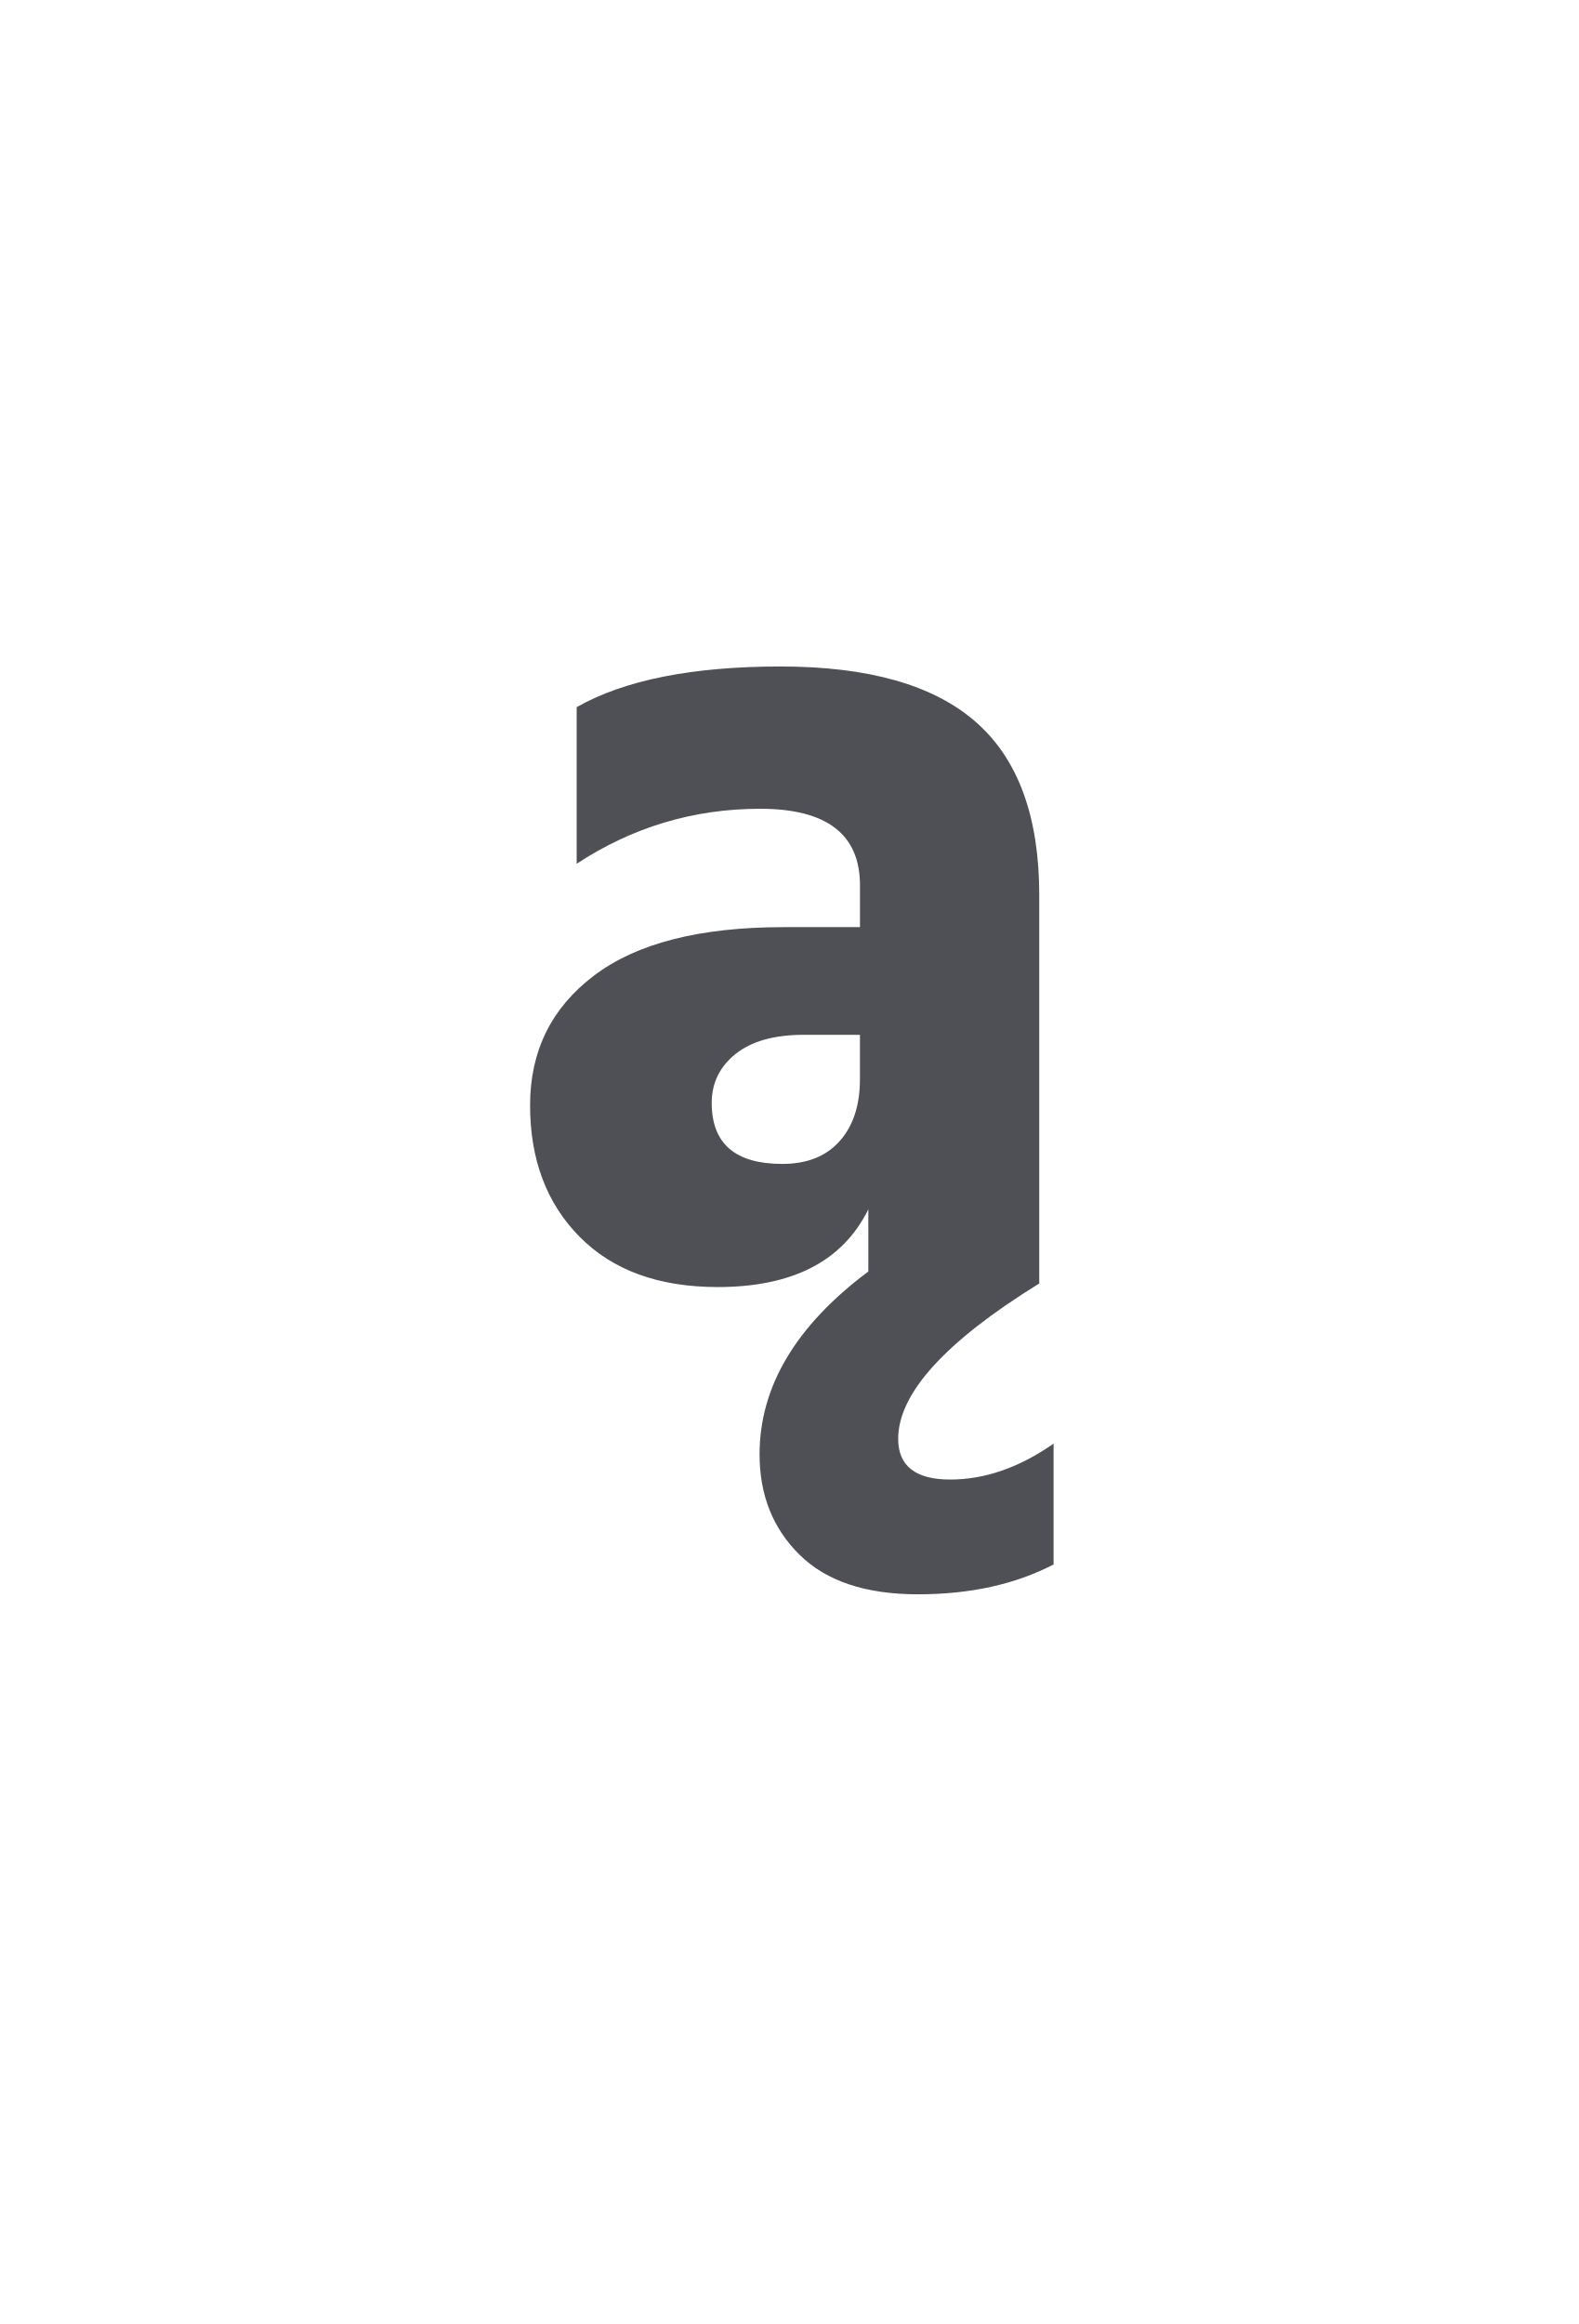
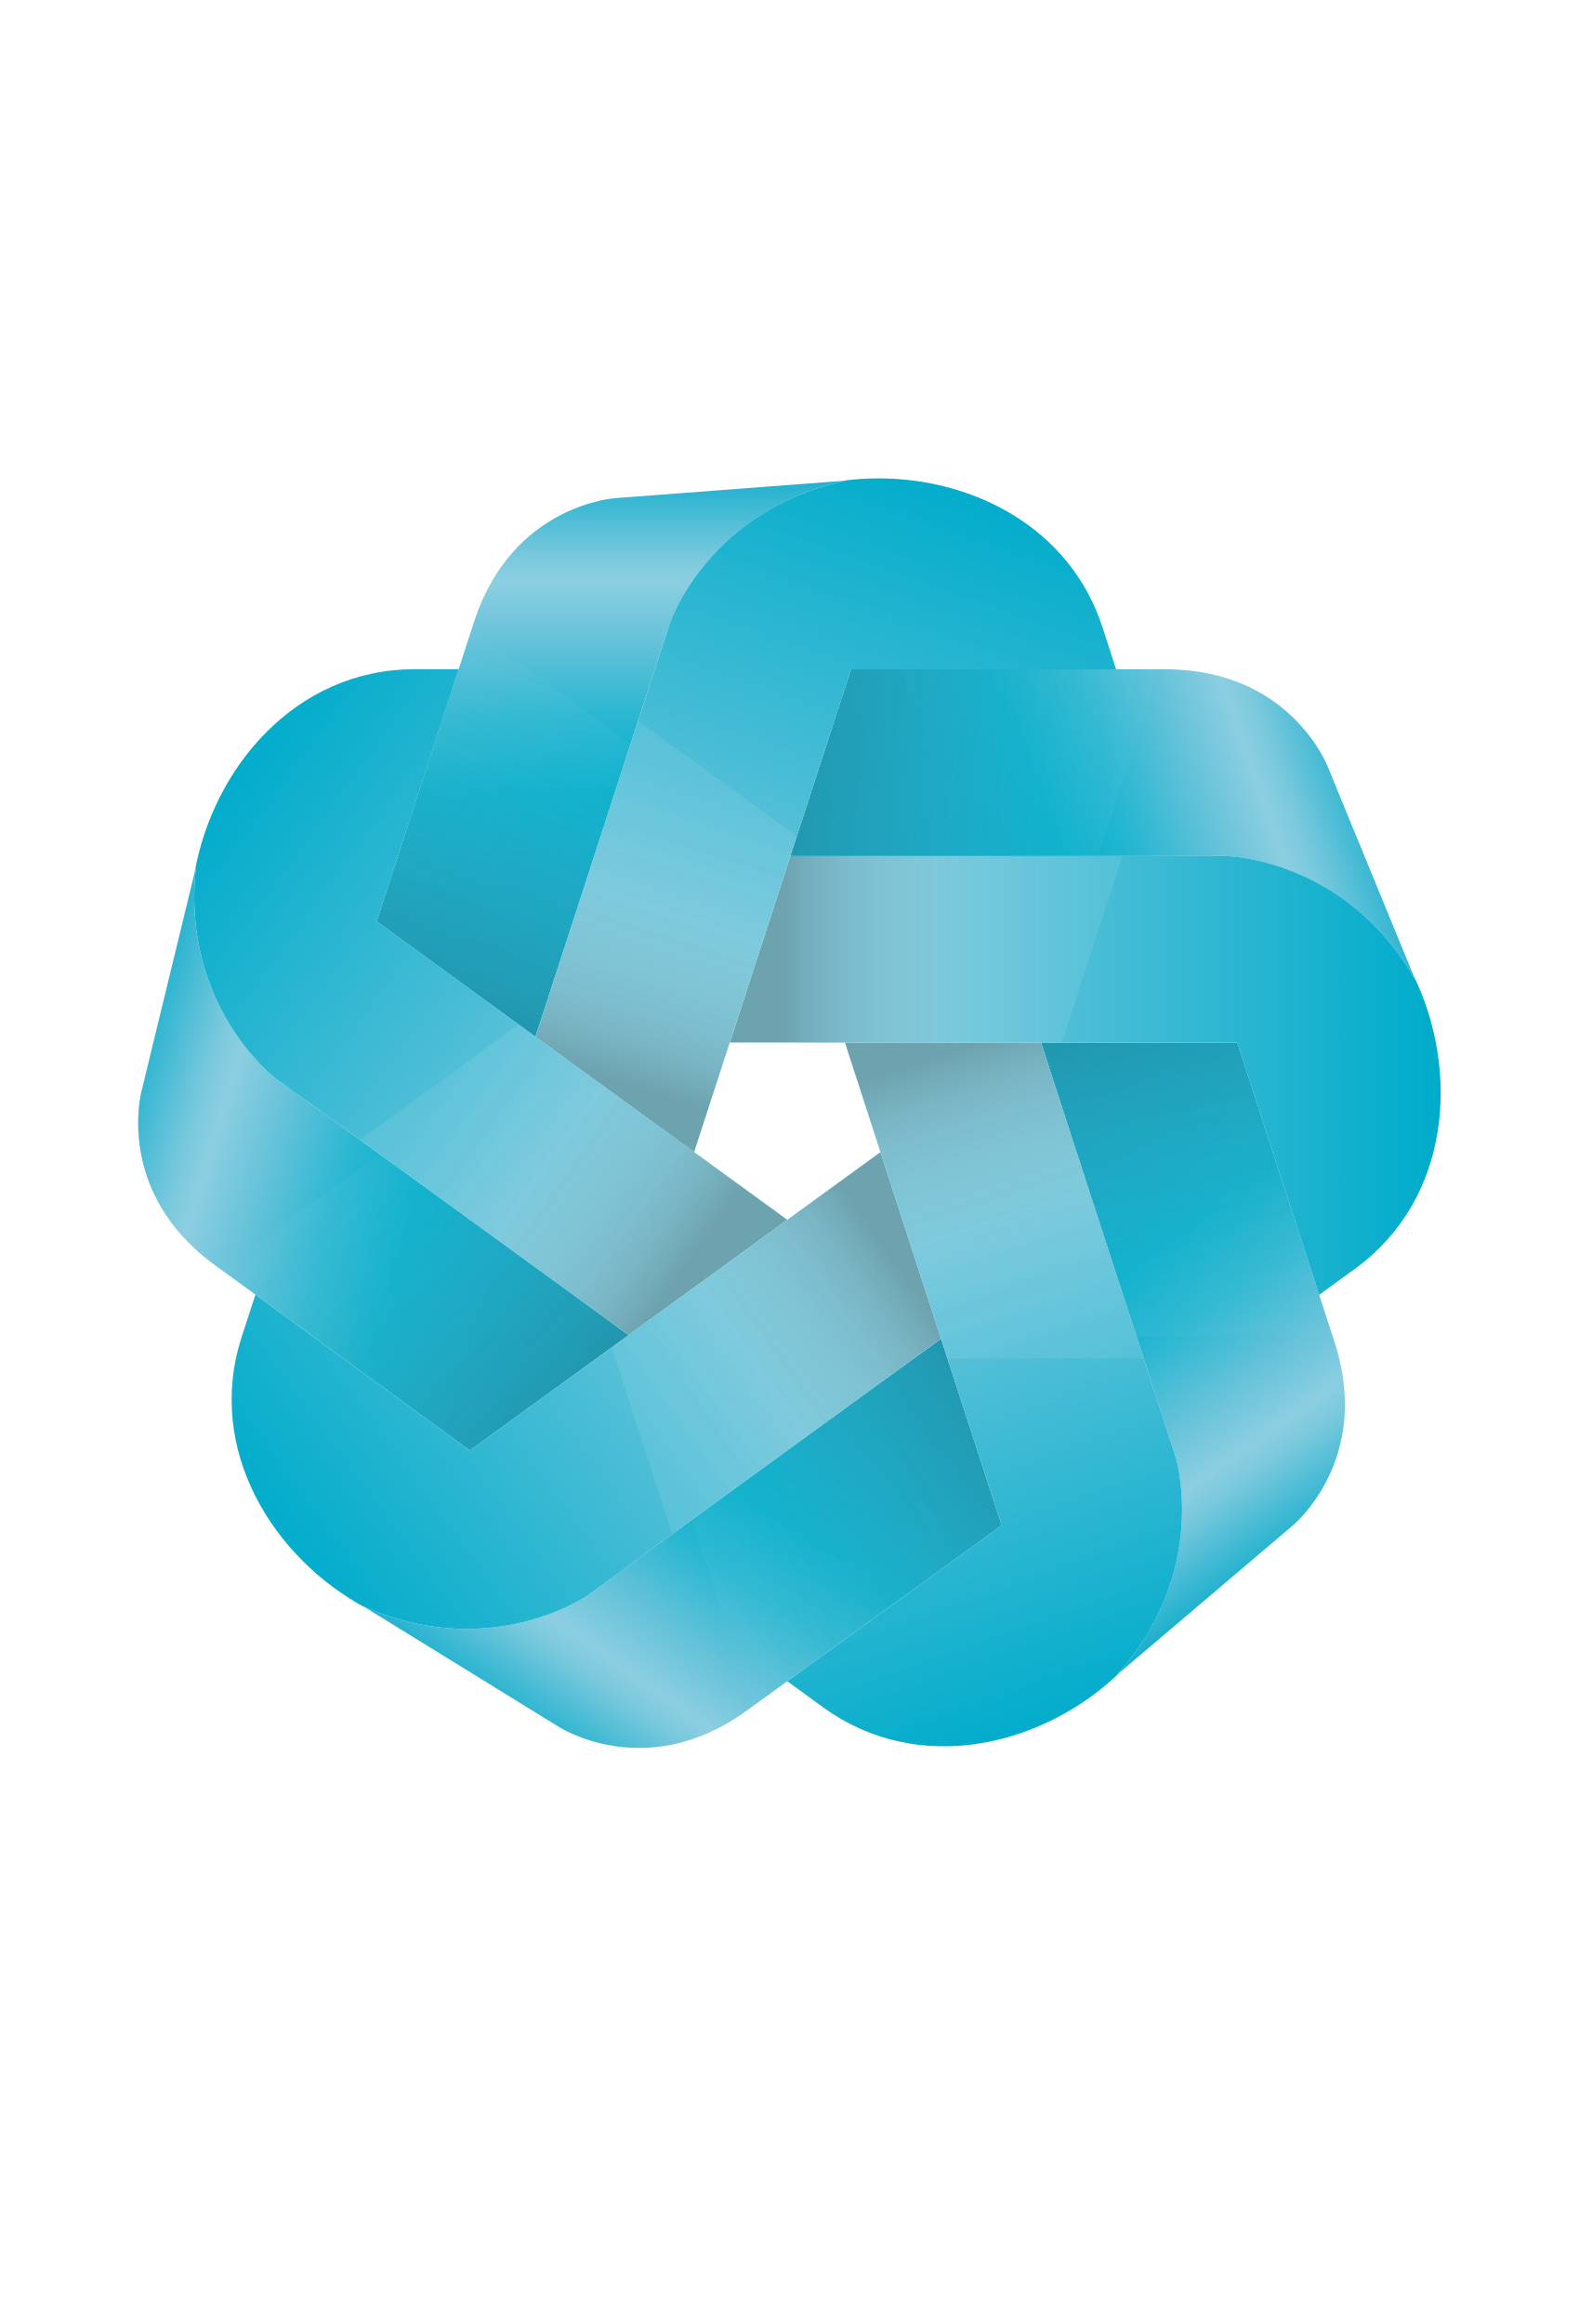
- <svg xmlns="http://www.w3.org/2000/svg" version="1.1" id="Layer_1" x="0px" y="0px" width="46.491px" height="68.421px" viewBox="0 0 46.491 68.421" enable-background="new 0 0 46.491 68.421" xml:space="preserve">
+ <svg xmlns="http://www.w3.org/2000/svg" xmlns:xlink="http://www.w3.org/1999/xlink" version="1.0" id="Layer_1" x="0px" y="0px" width="46.492px" height="68.421px" viewBox="0 0 46.492 68.421" enable-background="new 0 0 46.492 68.421" xml:space="preserve">
  <g>
-     <path vector-effect="none" fill="#4E5055" d="M30.604,26.347v11.44c-2.77,1.712-4.154,3.237-4.154,4.575c0,0.797,0.512,1.197,1.531,1.197   c1.021,0,2.037-0.352,3.045-1.057v3.557c-1.125,0.586-2.457,0.879-3.994,0.879s-2.699-0.387-3.484-1.162   c-0.787-0.773-1.18-1.76-1.18-2.957c0-1.994,1.066-3.789,3.203-5.385v-1.83c-0.752,1.525-2.23,2.288-4.436,2.288   c-1.736,0-3.092-0.493-4.066-1.479c-0.973-0.985-1.459-2.276-1.459-3.872c0-1.596,0.627-2.869,1.883-3.819   c1.254-0.951,3.115-1.426,5.578-1.426h2.254v-1.232c0-1.501-0.98-2.253-2.939-2.253s-3.762,0.54-5.404,1.619v-4.611   c1.408-0.798,3.408-1.197,6.002-1.197s4.512,0.545,5.756,1.637S30.604,24.048,30.604,26.347z M25.325,30.466H23.67   c-0.869,0-1.537,0.188-2.008,0.563c-0.469,0.375-0.703,0.857-0.703,1.443c0,1.196,0.691,1.795,2.076,1.795   c0.729,0,1.291-0.223,1.689-0.669c0.4-0.445,0.6-1.055,0.6-1.83V30.466z" />
+     <g>
+       <defs>
+         <path id="SVGID_1_" d="M18.153,14.663c0,0-3.061,0.159-4.193,3.643l-2.866,8.821l4.675,3.397l3.97-12.218     c0,0,1.154-3.322,5.19-4.157L18.153,14.663z" />
+       </defs>
+       <clipPath id="SVGID_2_">
+         <use xlink:href="#SVGID_1_" overflow="visible" />
+       </clipPath>
+       <linearGradient id="SVGID_3_" gradientUnits="userSpaceOnUse" x1="-666.622" y1="415.427" x2="-666.409" y2="415.427" gradientTransform="matrix(-0.5097 -85.2859 -85.2859 0.5097 35108.398 -57034.816)">
+         <stop offset="0" style="stop-color:#00A5C7" />
+         <stop offset="0.14" style="stop-color:#00A6C8" />
+         <stop offset="0.269" style="stop-color:#00A9CA" />
+         <stop offset="0.395" style="stop-color:#00AFCD" />
+         <stop offset="0.518" style="stop-color:#2AB7D2" />
+         <stop offset="0.639" style="stop-color:#64C2D9" />
+         <stop offset="0.736" style="stop-color:#8CCEE1" />
+         <stop offset="0.774" style="stop-color:#7BC9DD" />
+         <stop offset="0.846" style="stop-color:#47BBD5" />
+         <stop offset="0.944" style="stop-color:#00A9C9" />
+         <stop offset="1" style="stop-color:#009FC2" />
+       </linearGradient>
+       <polygon clip-path="url(#SVGID_2_)" fill="url(#SVGID_3_)" points="11.095,30.607 10.997,14.149 24.928,14.066 25.028,30.524       " />
+     </g>
+     <g>
+       <g opacity="0.3">
+         <g>
+           <defs>
+             <rect id="SVGID_4_" x="11.095" y="18.494" width="7.478" height="12.029" />
+           </defs>
+           <clipPath id="SVGID_5_">
+             <use xlink:href="#SVGID_4_" overflow="visible" />
+           </clipPath>
+           <g clip-path="url(#SVGID_5_)">
+             <defs>
+               <polygon id="SVGID_6_" points="18.573,21.89 15.767,30.523 11.095,27.127 13.9,18.494       " />
+             </defs>
+             <clipPath id="SVGID_7_">
+               <use xlink:href="#SVGID_6_" overflow="visible" />
+             </clipPath>
+             <defs>
+               <filter id="Adobe_OpacityMaskFilter" filterUnits="userSpaceOnUse" x="6.768" y="15.804" width="16.131" height="17.409">
+                 <feColorMatrix type="matrix" values="1 0 0 0 0  0 1 0 0 0  0 0 1 0 0  0 0 0 1 0" />
+               </filter>
+             </defs>
+             <mask maskUnits="userSpaceOnUse" x="6.768" y="15.804" width="16.131" height="17.409" id="SVGID_8_">
+               <g filter="url(#Adobe_OpacityMaskFilter)">
+                 <linearGradient id="SVGID_9_" gradientUnits="userSpaceOnUse" x1="-662.64" y1="411.689" x2="-662.426" y2="411.689" gradientTransform="matrix(20.4198 -48.1086 -48.1086 -20.4198 33349.418 -23442.51)">
+                   <stop offset="0" style="stop-color:#FFFFFF" />
+                   <stop offset="0.614" style="stop-color:#606060" />
+                   <stop offset="1" style="stop-color:#000000" />
+                 </linearGradient>
+                 <polygon clip-path="url(#SVGID_7_)" fill="url(#SVGID_9_)" points="6.768,28.687 12.236,15.804 22.899,20.331 17.431,33.213                 " />
+               </g>
+             </mask>
+             <linearGradient id="SVGID_10_" gradientUnits="userSpaceOnUse" x1="-662.64" y1="411.689" x2="-662.426" y2="411.689" gradientTransform="matrix(20.4198 -48.1086 -48.1086 -20.4198 33349.418 -23442.51)">
+               <stop offset="0" style="stop-color:#6F6F6E" />
+               <stop offset="0.34" style="stop-color:#A1A1A1" />
+               <stop offset="1" style="stop-color:#FFFFFF" />
+             </linearGradient>
+             <polygon clip-path="url(#SVGID_7_)" mask="url(#SVGID_8_)" fill="url(#SVGID_10_)" points="6.768,28.687 12.236,15.804        22.899,20.331 17.431,33.213      " />
+           </g>
+         </g>
+       </g>
+     </g>
+     <g>
+       <defs>
+         <path id="SVGID_11_" d="M4.164,32.139c0,0-0.793,2.96,2.169,5.112l7.504,5.451l4.675-3.396L8.119,31.755     c0,0-2.803-2.125-2.35-6.22L4.164,32.139z" />
+       </defs>
+       <clipPath id="SVGID_12_">
+         <use xlink:href="#SVGID_11_" overflow="visible" />
+       </clipPath>
+       <linearGradient id="SVGID_13_" gradientUnits="userSpaceOnUse" x1="-672.214" y1="419.851" x2="-672.001" y2="419.851" gradientTransform="matrix(-81.2692 -25.87 -25.87 81.2692 -43749.648 -51474.445)">
+         <stop offset="0" style="stop-color:#00A5C7" />
+         <stop offset="0.14" style="stop-color:#00A6C8" />
+         <stop offset="0.269" style="stop-color:#00A9CA" />
+         <stop offset="0.395" style="stop-color:#00AFCD" />
+         <stop offset="0.518" style="stop-color:#2AB7D2" />
+         <stop offset="0.639" style="stop-color:#64C2D9" />
+         <stop offset="0.736" style="stop-color:#8CCEE1" />
+         <stop offset="0.774" style="stop-color:#7BC9DD" />
+         <stop offset="0.846" style="stop-color:#47BBD5" />
+         <stop offset="0.944" style="stop-color:#00A9C9" />
+         <stop offset="1" style="stop-color:#009FC2" />
+       </linearGradient>
+       <polygon clip-path="url(#SVGID_12_)" fill="url(#SVGID_13_)" points="17.119,47.08 -1.592,41.125 4.763,21.159 23.475,27.115       " />
+     </g>
+     <g>
+       <g opacity="0.3">
+         <g>
+           <defs>
+             <rect id="SVGID_14_" x="6.493" y="33.973" width="12.018" height="8.73" />
+           </defs>
+           <clipPath id="SVGID_15_">
+             <use xlink:href="#SVGID_14_" overflow="visible" />
+           </clipPath>
+           <g clip-path="url(#SVGID_15_)">
+             <defs>
+               <polygon id="SVGID_16_" points="11.167,33.973 18.511,39.309 13.837,42.703 6.493,37.368       " />
+             </defs>
+             <clipPath id="SVGID_17_">
+               <use xlink:href="#SVGID_16_" overflow="visible" />
+             </clipPath>
+             <defs>
+               <filter id="Adobe_OpacityMaskFilter_1_" filterUnits="userSpaceOnUse" x="2.17" y="28.023" width="20.664" height="20.631">
+                 <feColorMatrix type="matrix" values="1 0 0 0 0  0 1 0 0 0  0 0 1 0 0  0 0 0 1 0" />
+               </filter>
+             </defs>
+             <mask maskUnits="userSpaceOnUse" x="2.17" y="28.023" width="20.664" height="20.631" id="SVGID_18_">
+               <g filter="url(#Adobe_OpacityMaskFilter_1_)">
+                 <linearGradient id="SVGID_19_" gradientUnits="userSpaceOnUse" x1="-673.883" y1="414.707" x2="-673.67" y2="414.707" gradientTransform="matrix(-39.444 -34.2867 -34.2867 39.444 -12345.018 -39420.945)">
+                   <stop offset="0" style="stop-color:#FFFFFF" />
+                   <stop offset="0.614" style="stop-color:#606060" />
+                   <stop offset="1" style="stop-color:#000000" />
+                 </linearGradient>
+                 <polygon clip-path="url(#SVGID_17_)" fill="url(#SVGID_19_)" points="13.337,48.654 2.17,38.947 11.665,28.023 22.833,37.73                 " />
+               </g>
+             </mask>
+             <linearGradient id="SVGID_20_" gradientUnits="userSpaceOnUse" x1="-673.884" y1="414.706" x2="-673.67" y2="414.706" gradientTransform="matrix(-39.444 -34.2868 -34.2868 39.444 -12345.018 -39420.953)">
+               <stop offset="0" style="stop-color:#6F6F6E" />
+               <stop offset="0.34" style="stop-color:#A1A1A1" />
+               <stop offset="1" style="stop-color:#FFFFFF" />
+             </linearGradient>
+             <polygon clip-path="url(#SVGID_17_)" mask="url(#SVGID_18_)" fill="url(#SVGID_20_)" points="13.337,48.654 2.17,38.947        11.665,28.023 22.833,37.73      " />
+           </g>
+         </g>
+       </g>
+     </g>
+     <g>
+       <defs>
+         <path id="SVGID_21_" d="M17.318,46.964c0,0-2.886,2.009-6.642,0.313l5.785,3.567c0,0,2.57,1.669,5.532-0.483l7.504-5.452     l-1.785-5.496L17.318,46.964z" />
+       </defs>
+       <clipPath id="SVGID_22_">
+         <use xlink:href="#SVGID_21_" overflow="visible" />
+       </clipPath>
+       <linearGradient id="SVGID_23_" gradientUnits="userSpaceOnUse" x1="-669.732" y1="426.541" x2="-669.518" y2="426.541" gradientTransform="matrix(-49.7174 69.2973 69.2973 49.7174 -62829.793 25242.234)">
+         <stop offset="0" style="stop-color:#00A5C7" />
+         <stop offset="0.14" style="stop-color:#00A6C8" />
+         <stop offset="0.269" style="stop-color:#00A9CA" />
+         <stop offset="0.395" style="stop-color:#00AFCD" />
+         <stop offset="0.518" style="stop-color:#2AB7D2" />
+         <stop offset="0.639" style="stop-color:#64C2D9" />
+         <stop offset="0.736" style="stop-color:#8CCEE1" />
+         <stop offset="0.774" style="stop-color:#7BC9DD" />
+         <stop offset="0.846" style="stop-color:#47BBD5" />
+         <stop offset="0.944" style="stop-color:#00A9C9" />
+         <stop offset="1" style="stop-color:#009FC2" />
+       </linearGradient>
+       <polygon clip-path="url(#SVGID_22_)" fill="url(#SVGID_23_)" points="35.703,43.865 23.101,61.428 4.471,48.062 17.072,30.498       " />
+     </g>
+     <g>
+       <g opacity="0.3">
+         <g>
+           <defs>
+             <rect id="SVGID_24_" x="20.369" y="39.415" width="9.128" height="10.83" />
+           </defs>
+           <clipPath id="SVGID_25_">
+             <use xlink:href="#SVGID_24_" overflow="visible" />
+           </clipPath>
+           <g clip-path="url(#SVGID_25_)">
+             <defs>
+               <polygon id="SVGID_26_" points="20.369,44.75 27.713,39.415 29.498,44.909 22.154,50.245       " />
+             </defs>
+             <clipPath id="SVGID_27_">
+               <use xlink:href="#SVGID_26_" overflow="visible" />
+             </clipPath>
+             <defs>
+               <filter id="Adobe_OpacityMaskFilter_2_" filterUnits="userSpaceOnUse" x="15.588" y="35.384" width="18.69" height="18.891">
+                 <feColorMatrix type="matrix" values="1 0 0 0 0  0 1 0 0 0  0 0 1 0 0  0 0 0 1 0" />
+               </filter>
+             </defs>
+             <mask maskUnits="userSpaceOnUse" x="15.588" y="35.384" width="18.69" height="18.891" id="SVGID_28_">
+               <g filter="url(#Adobe_OpacityMaskFilter_2_)">
+                 <linearGradient id="SVGID_29_" gradientUnits="userSpaceOnUse" x1="-674.487" y1="426.332" x2="-674.273" y2="426.332" gradientTransform="matrix(-44.7975 26.9182 26.9182 44.7975 -41661.723 -900.6304)">
+                   <stop offset="0" style="stop-color:#FFFFFF" />
+                   <stop offset="0.614" style="stop-color:#606060" />
+                   <stop offset="1" style="stop-color:#000000" />
+                 </linearGradient>
+                 <polygon clip-path="url(#SVGID_27_)" fill="url(#SVGID_29_)" points="34.279,47.372 22.791,54.275 15.588,42.288          27.077,35.384        " />
+               </g>
+             </mask>
+             <linearGradient id="SVGID_30_" gradientUnits="userSpaceOnUse" x1="-674.488" y1="426.331" x2="-674.274" y2="426.331" gradientTransform="matrix(-44.7975 26.9182 26.9182 44.7975 -41661.723 -900.5688)">
+               <stop offset="0" style="stop-color:#6F6F6E" />
+               <stop offset="0.34" style="stop-color:#A1A1A1" />
+               <stop offset="1" style="stop-color:#FFFFFF" />
+             </linearGradient>
+             <polygon clip-path="url(#SVGID_27_)" mask="url(#SVGID_28_)" fill="url(#SVGID_30_)" points="34.279,47.372 22.791,54.275        15.588,42.288 27.077,35.384      " />
+           </g>
+         </g>
+       </g>
+     </g>
+     <g>
+       <defs>
+         <path id="SVGID_31_" d="M30.656,30.696l3.97,12.217c0,0,1.02,3.367-1.756,6.414l5.181-4.399c0,0,2.383-1.928,1.25-5.411     l-2.865-8.821H30.656z" />
+       </defs>
+       <clipPath id="SVGID_32_">
+         <use xlink:href="#SVGID_31_" overflow="visible" />
+       </clipPath>
+       <linearGradient id="SVGID_33_" gradientUnits="userSpaceOnUse" x1="-662.605" y1="426.255" x2="-662.391" y2="426.255" gradientTransform="matrix(50.5422 68.6981 68.6981 -50.5422 4235.906 67095.383)">
+         <stop offset="0" style="stop-color:#00A5C7" />
+         <stop offset="0.14" style="stop-color:#00A6C8" />
+         <stop offset="0.269" style="stop-color:#00A9CA" />
+         <stop offset="0.395" style="stop-color:#00AFCD" />
+         <stop offset="0.518" style="stop-color:#2AB7D2" />
+         <stop offset="0.639" style="stop-color:#64C2D9" />
+         <stop offset="0.736" style="stop-color:#8CCEE1" />
+         <stop offset="0.774" style="stop-color:#7BC9DD" />
+         <stop offset="0.846" style="stop-color:#47BBD5" />
+         <stop offset="0.944" style="stop-color:#00A9C9" />
+         <stop offset="1" style="stop-color:#009FC2" />
+       </linearGradient>
+       <polygon clip-path="url(#SVGID_32_)" fill="url(#SVGID_33_)" points="37,26.029 49.327,42.784 34.088,53.995 21.762,37.239   " />
+     </g>
+     <g>
+       <g opacity="0.3">
+         <g>
+           <defs>
+             <rect id="SVGID_34_" x="30.658" y="30.695" width="8.582" height="8.634" />
+           </defs>
+           <clipPath id="SVGID_35_">
+             <use xlink:href="#SVGID_34_" overflow="visible" />
+           </clipPath>
+           <g clip-path="url(#SVGID_35_)">
+             <defs>
+               <polygon id="SVGID_36_" points="33.463,39.328 30.658,30.695 36.435,30.696 39.24,39.329       " />
+             </defs>
+             <clipPath id="SVGID_37_">
+               <use xlink:href="#SVGID_36_" overflow="visible" />
+             </clipPath>
+             <defs>
+               <filter id="Adobe_OpacityMaskFilter_3_" filterUnits="userSpaceOnUse" x="28.766" y="28.813" width="12.367" height="12.397">
+                 <feColorMatrix type="matrix" values="1 0 0 0 0  0 1 0 0 0  0 0 1 0 0  0 0 0 1 0" />
+               </filter>
+             </defs>
+             <mask maskUnits="userSpaceOnUse" x="28.766" y="28.813" width="12.367" height="12.397" id="SVGID_38_">
+               <g filter="url(#Adobe_OpacityMaskFilter_3_)">
+                 <linearGradient id="SVGID_39_" gradientUnits="userSpaceOnUse" x1="-663.619" y1="430.496" x2="-663.406" y2="430.496" gradientTransform="matrix(11.7576 50.9231 50.9231 -11.7576 -14085.988 38884.734)">
+                   <stop offset="0" style="stop-color:#FFFFFF" />
+                   <stop offset="0.614" style="stop-color:#606060" />
+                   <stop offset="1" style="stop-color:#000000" />
+                 </linearGradient>
+                 <polygon clip-path="url(#SVGID_37_)" fill="url(#SVGID_39_)" points="38.805,28.813 41.133,38.892 31.093,41.21          28.766,31.131        " />
+               </g>
+             </mask>
+             <linearGradient id="SVGID_40_" gradientUnits="userSpaceOnUse" x1="-663.618" y1="430.498" x2="-663.405" y2="430.498" gradientTransform="matrix(11.7576 50.9231 50.9231 -11.7576 -14086.022 38884.738)">
+               <stop offset="0" style="stop-color:#6F6F6E" />
+               <stop offset="0.34" style="stop-color:#A1A1A1" />
+               <stop offset="1" style="stop-color:#FFFFFF" />
+             </linearGradient>
+             <polygon clip-path="url(#SVGID_37_)" mask="url(#SVGID_38_)" fill="url(#SVGID_40_)" points="38.805,28.813 41.133,38.892        31.093,41.21 28.766,31.131      " />
+           </g>
+         </g>
+       </g>
+     </g>
+     <g>
+       <defs>
+         <path id="SVGID_41_" d="M25.061,19.706l-1.786,5.497h12.847c0,0,3.517,0.071,5.559,3.651l-2.583-6.286     c0,0-1.098-2.862-4.762-2.862H25.061z" />
+       </defs>
+       <clipPath id="SVGID_42_">
+         <use xlink:href="#SVGID_41_" overflow="visible" />
+       </clipPath>
+       <linearGradient id="SVGID_43_" gradientUnits="userSpaceOnUse" x1="-660.683" y1="419.381" x2="-660.47" y2="419.381" gradientTransform="matrix(80.9542 -26.8396 -26.8396 -80.9542 64765.148 16245.287)">
+         <stop offset="0" style="stop-color:#00A5C7" />
+         <stop offset="0.14" style="stop-color:#00A6C8" />
+         <stop offset="0.269" style="stop-color:#00A9CA" />
+         <stop offset="0.395" style="stop-color:#00AFCD" />
+         <stop offset="0.518" style="stop-color:#2AB7D2" />
+         <stop offset="0.639" style="stop-color:#64C2D9" />
+         <stop offset="0.736" style="stop-color:#8CCEE1" />
+         <stop offset="0.774" style="stop-color:#7BC9DD" />
+         <stop offset="0.846" style="stop-color:#47BBD5" />
+         <stop offset="0.944" style="stop-color:#00A9C9" />
+         <stop offset="1" style="stop-color:#009FC2" />
+       </linearGradient>
+       <polygon clip-path="url(#SVGID_42_)" fill="url(#SVGID_43_)" points="20.543,20.612 39.857,14.208 44.413,27.948 25.098,34.351       " />
+     </g>
+     <g>
+       <defs>
+         <path id="SVGID_44_" d="M23.276,25.203l-1.785,5.494h14.945l2.411,7.424l1.06-0.77c2.829-2.058,3.083-5.845,1.712-8.647     l0.062,0.149c-2.041-3.58-5.557-3.651-5.557-3.651H23.276z" />
+       </defs>
+       <clipPath id="SVGID_45_">
+         <use xlink:href="#SVGID_44_" overflow="visible" />
+       </clipPath>
+       <linearGradient id="SVGID_46_" gradientUnits="userSpaceOnUse" x1="-660.915" y1="421.472" x2="-660.702" y2="421.472" gradientTransform="matrix(98.0288 0 0 -98.0288 64810.172 41348.07)">
+         <stop offset="0" style="stop-color:#6DC5DB" />
+         <stop offset="0.3" style="stop-color:#6DC5DB" />
+         <stop offset="1" style="stop-color:#00ACCB" />
+       </linearGradient>
+       <rect x="21.491" y="25.203" clip-path="url(#SVGID_45_)" fill="url(#SVGID_46_)" width="21.499" height="12.918" />
+     </g>
+     <g>
+       <defs>
+         <path id="SVGID_47_" d="M24.768,14.161l0.162-0.013c-4.036,0.835-5.19,4.157-5.19,4.157l-3.97,12.219l4.672,3.395l4.619-14.213     l7.807,0l-0.404-1.245c-0.955-2.932-3.808-4.377-6.586-4.377C25.505,14.083,25.133,14.108,24.768,14.161" />
+       </defs>
+       <clipPath id="SVGID_48_">
+         <use xlink:href="#SVGID_47_" overflow="visible" />
+       </clipPath>
+       <linearGradient id="SVGID_49_" gradientUnits="userSpaceOnUse" x1="-664.737" y1="416.589" x2="-664.523" y2="416.589" gradientTransform="matrix(30.2926 -93.2309 -93.2309 -30.2926 58996.516 -49320.508)">
+         <stop offset="0" style="stop-color:#6DC5DB" />
+         <stop offset="0.3" style="stop-color:#6DC5DB" />
+         <stop offset="1" style="stop-color:#00ACCB" />
+       </linearGradient>
+       <polygon clip-path="url(#SVGID_48_)" fill="url(#SVGID_49_)" points="9.94,32.024 17.403,9.058 38.697,15.977 31.234,38.944   " />
+     </g>
+     <g>
+       <defs>
+         <path id="SVGID_50_" d="M12.197,19.703c-3.497,0.002-5.93,2.917-6.466,5.989l0.039-0.157c-0.453,4.096,2.35,6.22,2.35,6.22     l10.393,7.552l4.673-3.396l-12.09-8.785l2.413-7.424H12.197z" />
+       </defs>
+       <clipPath id="SVGID_51_">
+         <use xlink:href="#SVGID_50_" overflow="visible" />
+       </clipPath>
+       <linearGradient id="SVGID_52_" gradientUnits="userSpaceOnUse" x1="-670.569" y1="418.72" x2="-670.355" y2="418.72" gradientTransform="matrix(-79.3069 -57.6199 -57.6199 79.3069 -29031.049 -71809.477)">
+         <stop offset="0" style="stop-color:#6DC5DB" />
+         <stop offset="0.3" style="stop-color:#6DC5DB" />
+         <stop offset="1" style="stop-color:#00ACCB" />
+       </linearGradient>
+       <polygon clip-path="url(#SVGID_51_)" fill="url(#SVGID_52_)" points="17.012,47.804 -4.006,32.534 11.49,11.206 32.507,26.476       " />
+     </g>
+     <g>
+       <defs>
+         <path id="SVGID_53_" d="M13.837,42.703l-6.316-4.587l-0.404,1.245c-1.08,3.325,0.941,6.541,3.697,8.001l-0.138-0.085     c3.755,1.696,6.642-0.313,6.642-0.313l10.395-7.552l-1.785-5.494L13.837,42.703z" />
+       </defs>
+       <clipPath id="SVGID_54_">
+         <use xlink:href="#SVGID_53_" overflow="visible" />
+       </clipPath>
+       <linearGradient id="SVGID_55_" gradientUnits="userSpaceOnUse" x1="-670.349" y1="424.929" x2="-670.135" y2="424.929" gradientTransform="matrix(-79.3069 57.6199 57.6199 79.3069 -77621.305 4960.263)">
+         <stop offset="0" style="stop-color:#6DC5DB" />
+         <stop offset="0.3" style="stop-color:#6DC5DB" />
+         <stop offset="1" style="stop-color:#00ACCB" />
+       </linearGradient>
+       <polygon clip-path="url(#SVGID_54_)" fill="url(#SVGID_55_)" points="34.87,43.772 13.525,59.28 -1.121,39.121 20.224,23.613       " />
+     </g>
+     <g>
+       <defs>
+         <path id="SVGID_56_" d="M29.498,44.909l-6.315,4.589l1.06,0.769c2.83,2.054,6.512,1.127,8.752-1.044l-0.124,0.105     c2.775-3.047,1.756-6.414,1.756-6.414l-3.97-12.217l-5.776-0.001L29.498,44.909z" />
+       </defs>
+       <clipPath id="SVGID_57_">
+         <use xlink:href="#SVGID_56_" overflow="visible" />
+       </clipPath>
+       <linearGradient id="SVGID_58_" gradientUnits="userSpaceOnUse" x1="-664.382" y1="426.64" x2="-664.169" y2="426.64" gradientTransform="matrix(30.2926 93.2309 93.2309 -30.2926 -19624.32 74895.43)">
+         <stop offset="0" style="stop-color:#6DC5DB" />
+         <stop offset="0.3" style="stop-color:#6DC5DB" />
+         <stop offset="1" style="stop-color:#00ACCB" />
+       </linearGradient>
+       <polygon clip-path="url(#SVGID_57_)" fill="url(#SVGID_58_)" points="34.455,27.033 42,50.255 24.373,55.983 16.826,32.76   " />
+     </g>
+     <g opacity="0.3">
+       <g>
+         <defs>
+           <rect id="SVGID_59_" x="23.275" y="19.706" width="10.864" height="5.493" />
+         </defs>
+         <clipPath id="SVGID_60_">
+           <use xlink:href="#SVGID_59_" overflow="visible" />
+         </clipPath>
+         <g clip-path="url(#SVGID_60_)">
+           <defs>
+             <polygon id="SVGID_61_" points="32.353,25.199 23.275,25.199 25.061,19.706 34.139,19.706      " />
+           </defs>
+           <clipPath id="SVGID_62_">
+             <use xlink:href="#SVGID_61_" overflow="visible" />
+           </clipPath>
+           <defs>
+             <filter id="Adobe_OpacityMaskFilter_4_" filterUnits="userSpaceOnUse" x="22.799" y="18.763" width="11.818" height="7.379">
+               <feColorMatrix type="matrix" values="1 0 0 0 0  0 1 0 0 0  0 0 1 0 0  0 0 0 1 0" />
+             </filter>
+           </defs>
+           <mask maskUnits="userSpaceOnUse" x="22.799" y="18.763" width="11.818" height="7.379" id="SVGID_63_">
+             <g filter="url(#Adobe_OpacityMaskFilter_4_)">
+               <linearGradient id="SVGID_64_" gradientUnits="userSpaceOnUse" x1="-656.297" y1="421.448" x2="-656.083" y2="421.448" gradientTransform="matrix(52.0641 4.554 4.554 -52.0641 32273.422 24953.033)">
+                 <stop offset="0" style="stop-color:#FFFFFF" />
+                 <stop offset="0.614" style="stop-color:#606060" />
+                 <stop offset="1" style="stop-color:#000000" />
+               </linearGradient>
+               <polygon clip-path="url(#SVGID_62_)" fill="url(#SVGID_64_)" points="23.357,18.763 34.617,19.748 34.056,26.143         22.799,25.158       " />
+             </g>
+           </mask>
+           <linearGradient id="SVGID_65_" gradientUnits="userSpaceOnUse" x1="-656.297" y1="421.449" x2="-656.083" y2="421.449" gradientTransform="matrix(52.0641 4.554 4.554 -52.0641 32273.391 24953.065)">
+             <stop offset="0" style="stop-color:#6F6F6E" />
+             <stop offset="0.34" style="stop-color:#A1A1A1" />
+             <stop offset="1" style="stop-color:#FFFFFF" />
+           </linearGradient>
+           <polygon clip-path="url(#SVGID_62_)" mask="url(#SVGID_63_)" fill="url(#SVGID_65_)" points="23.357,18.763 34.617,19.748       34.056,26.143 22.799,25.158     " />
+         </g>
+       </g>
+     </g>
+     <g opacity="0.4">
+       <g>
+         <defs>
+           <rect id="SVGID_66_" x="21.49" y="25.203" width="11.574" height="5.494" />
+         </defs>
+         <clipPath id="SVGID_67_">
+           <use xlink:href="#SVGID_66_" overflow="visible" />
+         </clipPath>
+         <g clip-path="url(#SVGID_67_)">
+           <defs>
+             <polygon id="SVGID_68_" points="31.278,30.696 21.49,30.696 23.276,25.203 33.064,25.203      " />
+           </defs>
+           <clipPath id="SVGID_69_">
+             <use xlink:href="#SVGID_68_" overflow="visible" />
+           </clipPath>
+           <defs>
+             <filter id="Adobe_OpacityMaskFilter_5_" filterUnits="userSpaceOnUse" x="21.49" y="25.203" width="11.574" height="5.494">
+               <feColorMatrix type="matrix" values="1 0 0 0 0  0 1 0 0 0  0 0 1 0 0  0 0 0 1 0" />
+             </filter>
+           </defs>
+           <mask maskUnits="userSpaceOnUse" x="21.49" y="25.203" width="11.574" height="5.494" id="SVGID_70_">
+             <g filter="url(#Adobe_OpacityMaskFilter_5_)">
+               <linearGradient id="SVGID_71_" gradientUnits="userSpaceOnUse" x1="-656.597" y1="421.029" x2="-656.383" y2="421.029" gradientTransform="matrix(54.1941 0 0 -54.1941 35605.137 22845.166)">
+                 <stop offset="0" style="stop-color:#FFFFFF" />
+                 <stop offset="0.143" style="stop-color:#FFFFFF" />
+                 <stop offset="0.189" style="stop-color:#E8E8E8" />
+                 <stop offset="0.295" style="stop-color:#B8B8B8" />
+                 <stop offset="0.405" style="stop-color:#8F8F8F" />
+                 <stop offset="0.516" style="stop-color:#6E6E6E" />
+                 <stop offset="0.629" style="stop-color:#545454" />
+                 <stop offset="0.745" style="stop-color:#424242" />
+                 <stop offset="0.866" style="stop-color:#373737" />
+                 <stop offset="1" style="stop-color:#333333" />
+               </linearGradient>
+               <rect x="21.49" y="25.203" clip-path="url(#SVGID_69_)" fill="url(#SVGID_71_)" width="11.574" height="5.494" />
+             </g>
+           </mask>
+           <linearGradient id="SVGID_72_" gradientUnits="userSpaceOnUse" x1="-656.596" y1="421.028" x2="-656.382" y2="421.028" gradientTransform="matrix(54.1941 0 0 -54.1941 35605.137 22845.164)">
+             <stop offset="0" style="stop-color:#6F6F6E" />
+             <stop offset="0.143" style="stop-color:#6F6F6E" />
+             <stop offset="0.178" style="stop-color:#7B7B7A" />
+             <stop offset="0.304" style="stop-color:#A3A3A3" />
+             <stop offset="0.434" style="stop-color:#C4C4C4" />
+             <stop offset="0.566" style="stop-color:#DEDEDE" />
+             <stop offset="0.702" style="stop-color:#F1F1F0" />
+             <stop offset="0.843" style="stop-color:#FBFBFB" />
+             <stop offset="1" style="stop-color:#FFFFFF" />
+           </linearGradient>
+           <rect x="21.49" y="25.203" clip-path="url(#SVGID_69_)" mask="url(#SVGID_70_)" fill="url(#SVGID_72_)" width="11.574" height="5.494" />
+         </g>
+       </g>
+     </g>
+     <g opacity="0.4">
+       <g>
+         <defs>
+           <rect id="SVGID_73_" x="15.771" y="21.214" width="7.697" height="12.706" />
+         </defs>
+         <clipPath id="SVGID_74_">
+           <use xlink:href="#SVGID_73_" overflow="visible" />
+         </clipPath>
+         <g clip-path="url(#SVGID_74_)">
+           <defs>
+             <polygon id="SVGID_75_" points="23.468,24.611 20.442,33.92 15.771,30.523 18.795,21.214      " />
+           </defs>
+           <clipPath id="SVGID_76_">
+             <use xlink:href="#SVGID_75_" overflow="visible" />
+           </clipPath>
+           <defs>
+             <filter id="Adobe_OpacityMaskFilter_6_" filterUnits="userSpaceOnUse" x="12.037" y="18.952" width="15.165" height="17.23">
+               <feColorMatrix type="matrix" values="1 0 0 0 0  0 1 0 0 0  0 0 1 0 0  0 0 0 1 0" />
+             </filter>
+           </defs>
+           <mask maskUnits="userSpaceOnUse" x="12.037" y="18.952" width="15.165" height="17.23" id="SVGID_77_">
+             <g filter="url(#Adobe_OpacityMaskFilter_6_)">
+               <linearGradient id="SVGID_78_" gradientUnits="userSpaceOnUse" x1="-663.511" y1="412.185" x2="-663.298" y2="412.185" gradientTransform="matrix(16.7469 -51.5416 -51.5416 -16.7469 32374.254 -27262.557)">
+                 <stop offset="0" style="stop-color:#FFFFFF" />
+                 <stop offset="0.143" style="stop-color:#FFFFFF" />
+                 <stop offset="0.189" style="stop-color:#E8E8E8" />
+                 <stop offset="0.295" style="stop-color:#B8B8B8" />
+                 <stop offset="0.405" style="stop-color:#8F8F8F" />
+                 <stop offset="0.516" style="stop-color:#6E6E6E" />
+                 <stop offset="0.629" style="stop-color:#545454" />
+                 <stop offset="0.745" style="stop-color:#424242" />
+                 <stop offset="0.866" style="stop-color:#373737" />
+                 <stop offset="1" style="stop-color:#333333" />
+               </linearGradient>
+               <polygon clip-path="url(#SVGID_76_)" fill="url(#SVGID_78_)" points="12.037,32.707 16.506,18.952 27.202,22.428         22.732,36.181       " />
+             </g>
+           </mask>
+           <linearGradient id="SVGID_79_" gradientUnits="userSpaceOnUse" x1="-663.51" y1="412.185" x2="-663.297" y2="412.185" gradientTransform="matrix(16.7469 -51.5416 -51.5416 -16.7469 32374.254 -27262.492)">
+             <stop offset="0" style="stop-color:#6F6F6E" />
+             <stop offset="0.143" style="stop-color:#6F6F6E" />
+             <stop offset="0.178" style="stop-color:#7B7B7A" />
+             <stop offset="0.304" style="stop-color:#A3A3A3" />
+             <stop offset="0.434" style="stop-color:#C4C4C4" />
+             <stop offset="0.566" style="stop-color:#DEDEDE" />
+             <stop offset="0.702" style="stop-color:#F1F1F0" />
+             <stop offset="0.843" style="stop-color:#FBFBFB" />
+             <stop offset="1" style="stop-color:#FFFFFF" />
+           </linearGradient>
+           <polygon clip-path="url(#SVGID_76_)" mask="url(#SVGID_77_)" fill="url(#SVGID_79_)" points="12.037,32.707 16.506,18.952       27.202,22.428 22.732,36.182     " />
+         </g>
+       </g>
+     </g>
+     <g opacity="0.4">
+       <g>
+         <defs>
+           <rect id="SVGID_80_" x="10.593" y="30.158" width="12.592" height="9.147" />
+         </defs>
+         <clipPath id="SVGID_81_">
+           <use xlink:href="#SVGID_80_" overflow="visible" />
+         </clipPath>
+         <g clip-path="url(#SVGID_81_)">
+           <defs>
+             <polygon id="SVGID_82_" points="15.267,30.158 23.185,35.912 18.511,39.305 10.593,33.553      " />
+           </defs>
+           <clipPath id="SVGID_83_">
+             <use xlink:href="#SVGID_82_" overflow="visible" />
+           </clipPath>
+           <defs>
+             <filter id="Adobe_OpacityMaskFilter_7_" filterUnits="userSpaceOnUse" x="6.243" y="24.17" width="21.292" height="21.123">
+               <feColorMatrix type="matrix" values="1 0 0 0 0  0 1 0 0 0  0 0 1 0 0  0 0 0 1 0" />
+             </filter>
+           </defs>
+           <mask maskUnits="userSpaceOnUse" x="6.243" y="24.17" width="21.292" height="21.123" id="SVGID_84_">
+             <g filter="url(#Adobe_OpacityMaskFilter_7_)">
+               <linearGradient id="SVGID_85_" gradientUnits="userSpaceOnUse" x1="-674.058" y1="416.029" x2="-673.844" y2="416.029" gradientTransform="matrix(-43.8439 -31.8545 -31.8545 43.8439 -16279.418 -39673.926)">
+                 <stop offset="0" style="stop-color:#FFFFFF" />
+                 <stop offset="0.143" style="stop-color:#FFFFFF" />
+                 <stop offset="0.189" style="stop-color:#E8E8E8" />
+                 <stop offset="0.295" style="stop-color:#B8B8B8" />
+                 <stop offset="0.405" style="stop-color:#8F8F8F" />
+                 <stop offset="0.516" style="stop-color:#6E6E6E" />
+                 <stop offset="0.629" style="stop-color:#545454" />
+                 <stop offset="0.745" style="stop-color:#424242" />
+                 <stop offset="0.866" style="stop-color:#373737" />
+                 <stop offset="1" style="stop-color:#333333" />
+               </linearGradient>
+               <polygon clip-path="url(#SVGID_83_)" fill="url(#SVGID_85_)" points="18.835,45.293 6.243,36.145 14.944,24.17 27.535,33.319               " />
+             </g>
+           </mask>
+           <linearGradient id="SVGID_86_" gradientUnits="userSpaceOnUse" x1="-674.058" y1="416.029" x2="-673.844" y2="416.029" gradientTransform="matrix(-43.8439 -31.8545 -31.8545 43.8439 -16279.418 -39673.926)">
+             <stop offset="0" style="stop-color:#6F6F6E" />
+             <stop offset="0.143" style="stop-color:#6F6F6E" />
+             <stop offset="0.178" style="stop-color:#7B7B7A" />
+             <stop offset="0.304" style="stop-color:#A3A3A3" />
+             <stop offset="0.434" style="stop-color:#C4C4C4" />
+             <stop offset="0.566" style="stop-color:#DEDEDE" />
+             <stop offset="0.702" style="stop-color:#F1F1F0" />
+             <stop offset="0.843" style="stop-color:#FBFBFB" />
+             <stop offset="1" style="stop-color:#FFFFFF" />
+           </linearGradient>
+           <polygon clip-path="url(#SVGID_83_)" mask="url(#SVGID_84_)" fill="url(#SVGID_86_)" points="18.835,45.293 6.243,36.145       14.944,24.17 27.535,33.319     " />
+         </g>
+       </g>
+     </g>
+     <g opacity="0.4">
+       <g>
+         <defs>
+           <rect id="SVGID_87_" x="18.009" y="33.918" width="9.702" height="11.248" />
+         </defs>
+         <clipPath id="SVGID_88_">
+           <use xlink:href="#SVGID_87_" overflow="visible" />
+         </clipPath>
+         <g clip-path="url(#SVGID_88_)">
+           <defs>
+             <polygon id="SVGID_89_" points="18.009,39.672 25.927,33.918 27.71,39.413 19.792,45.167      " />
+           </defs>
+           <clipPath id="SVGID_90_">
+             <use xlink:href="#SVGID_89_" overflow="visible" />
+           </clipPath>
+           <defs>
+             <filter id="Adobe_OpacityMaskFilter_8_" filterUnits="userSpaceOnUse" x="12.661" y="29.305" width="20.398" height="20.475">
+               <feColorMatrix type="matrix" values="1 0 0 0 0  0 1 0 0 0  0 0 1 0 0  0 0 0 1 0" />
+             </filter>
+           </defs>
+           <mask maskUnits="userSpaceOnUse" x="12.661" y="29.305" width="20.398" height="20.475" id="SVGID_91_">
+             <g filter="url(#Adobe_OpacityMaskFilter_8_)">
+               <linearGradient id="SVGID_92_" gradientUnits="userSpaceOnUse" x1="-673.662" y1="427.248" x2="-673.448" y2="427.248" gradientTransform="matrix(-43.8439 31.8545 31.8545 43.8439 -43118.172 2763.053)">
+                 <stop offset="0" style="stop-color:#FFFFFF" />
+                 <stop offset="0.143" style="stop-color:#FFFFFF" />
+                 <stop offset="0.189" style="stop-color:#E8E8E8" />
+                 <stop offset="0.295" style="stop-color:#B8B8B8" />
+                 <stop offset="0.405" style="stop-color:#8F8F8F" />
+                 <stop offset="0.516" style="stop-color:#6E6E6E" />
+                 <stop offset="0.629" style="stop-color:#545454" />
+                 <stop offset="0.745" style="stop-color:#424242" />
+                 <stop offset="0.866" style="stop-color:#373737" />
+                 <stop offset="1" style="stop-color:#333333" />
+               </linearGradient>
+               <polygon clip-path="url(#SVGID_90_)" fill="url(#SVGID_92_)" points="33.059,41.281 21.361,49.78 12.661,37.805         24.359,29.305       " />
+             </g>
+           </mask>
+           <linearGradient id="SVGID_93_" gradientUnits="userSpaceOnUse" x1="-673.662" y1="427.248" x2="-673.448" y2="427.248" gradientTransform="matrix(-43.8439 31.8545 31.8545 43.8439 -43118.172 2763.053)">
+             <stop offset="0" style="stop-color:#6F6F6E" />
+             <stop offset="0.143" style="stop-color:#6F6F6E" />
+             <stop offset="0.178" style="stop-color:#7B7B7A" />
+             <stop offset="0.304" style="stop-color:#A3A3A3" />
+             <stop offset="0.434" style="stop-color:#C4C4C4" />
+             <stop offset="0.566" style="stop-color:#DEDEDE" />
+             <stop offset="0.702" style="stop-color:#F1F1F0" />
+             <stop offset="0.843" style="stop-color:#FBFBFB" />
+             <stop offset="1" style="stop-color:#FFFFFF" />
+           </linearGradient>
+           <polygon clip-path="url(#SVGID_90_)" mask="url(#SVGID_91_)" fill="url(#SVGID_93_)" points="33.059,41.281 21.361,49.78       12.661,37.805 24.359,29.305     " />
+         </g>
+       </g>
+     </g>
+     <g opacity="0.4">
+       <g>
+         <defs>
+           <rect id="SVGID_94_" x="24.879" y="30.695" width="8.802" height="9.31" />
+         </defs>
+         <clipPath id="SVGID_95_">
+           <use xlink:href="#SVGID_94_" overflow="visible" />
+         </clipPath>
+         <g clip-path="url(#SVGID_95_)">
+           <defs>
+             <polygon id="SVGID_96_" points="27.904,40.004 24.879,30.695 30.656,30.696 33.681,40.004      " />
+           </defs>
+           <clipPath id="SVGID_97_">
+             <use xlink:href="#SVGID_96_" overflow="visible" />
+           </clipPath>
+           <defs>
+             <filter id="Adobe_OpacityMaskFilter_9_" filterUnits="userSpaceOnUse" x="22.144" y="28.109" width="14.272" height="14.482">
+               <feColorMatrix type="matrix" values="1 0 0 0 0  0 1 0 0 0  0 0 1 0 0  0 0 0 1 0" />
+             </filter>
+           </defs>
+           <mask maskUnits="userSpaceOnUse" x="22.144" y="28.109" width="14.272" height="14.482" id="SVGID_98_">
+             <g filter="url(#Adobe_OpacityMaskFilter_9_)">
+               <linearGradient id="SVGID_99_" gradientUnits="userSpaceOnUse" x1="-662.87" y1="430.336" x2="-662.656" y2="430.336" gradientTransform="matrix(16.7469 51.5416 51.5416 -16.7469 -11051.748 41402.008)">
+                 <stop offset="0" style="stop-color:#FFFFFF" />
+                 <stop offset="0.143" style="stop-color:#FFFFFF" />
+                 <stop offset="0.189" style="stop-color:#E8E8E8" />
+                 <stop offset="0.295" style="stop-color:#B8B8B8" />
+                 <stop offset="0.405" style="stop-color:#8F8F8F" />
+                 <stop offset="0.516" style="stop-color:#6E6E6E" />
+                 <stop offset="0.629" style="stop-color:#545454" />
+                 <stop offset="0.745" style="stop-color:#424242" />
+                 <stop offset="0.866" style="stop-color:#373737" />
+                 <stop offset="1" style="stop-color:#333333" />
+               </linearGradient>
+               <polygon clip-path="url(#SVGID_97_)" fill="url(#SVGID_99_)" points="32.839,28.109 36.417,39.117 25.72,42.591         22.144,31.584       " />
+             </g>
+           </mask>
+           <linearGradient id="SVGID_100_" gradientUnits="userSpaceOnUse" x1="-662.87" y1="430.336" x2="-662.656" y2="430.336" gradientTransform="matrix(16.7469 51.5416 51.5416 -16.7469 -11051.746 41402.004)">
+             <stop offset="0" style="stop-color:#6F6F6E" />
+             <stop offset="0.143" style="stop-color:#6F6F6E" />
+             <stop offset="0.178" style="stop-color:#7B7B7A" />
+             <stop offset="0.304" style="stop-color:#A3A3A3" />
+             <stop offset="0.434" style="stop-color:#C4C4C4" />
+             <stop offset="0.566" style="stop-color:#DEDEDE" />
+             <stop offset="0.702" style="stop-color:#F1F1F0" />
+             <stop offset="0.843" style="stop-color:#FBFBFB" />
+             <stop offset="1" style="stop-color:#FFFFFF" />
+           </linearGradient>
+           <polygon clip-path="url(#SVGID_97_)" mask="url(#SVGID_98_)" fill="url(#SVGID_100_)" points="32.839,28.109 36.417,39.117       25.72,42.591 22.144,31.584     " />
+         </g>
+       </g>
+     </g>
  </g>
</svg>
